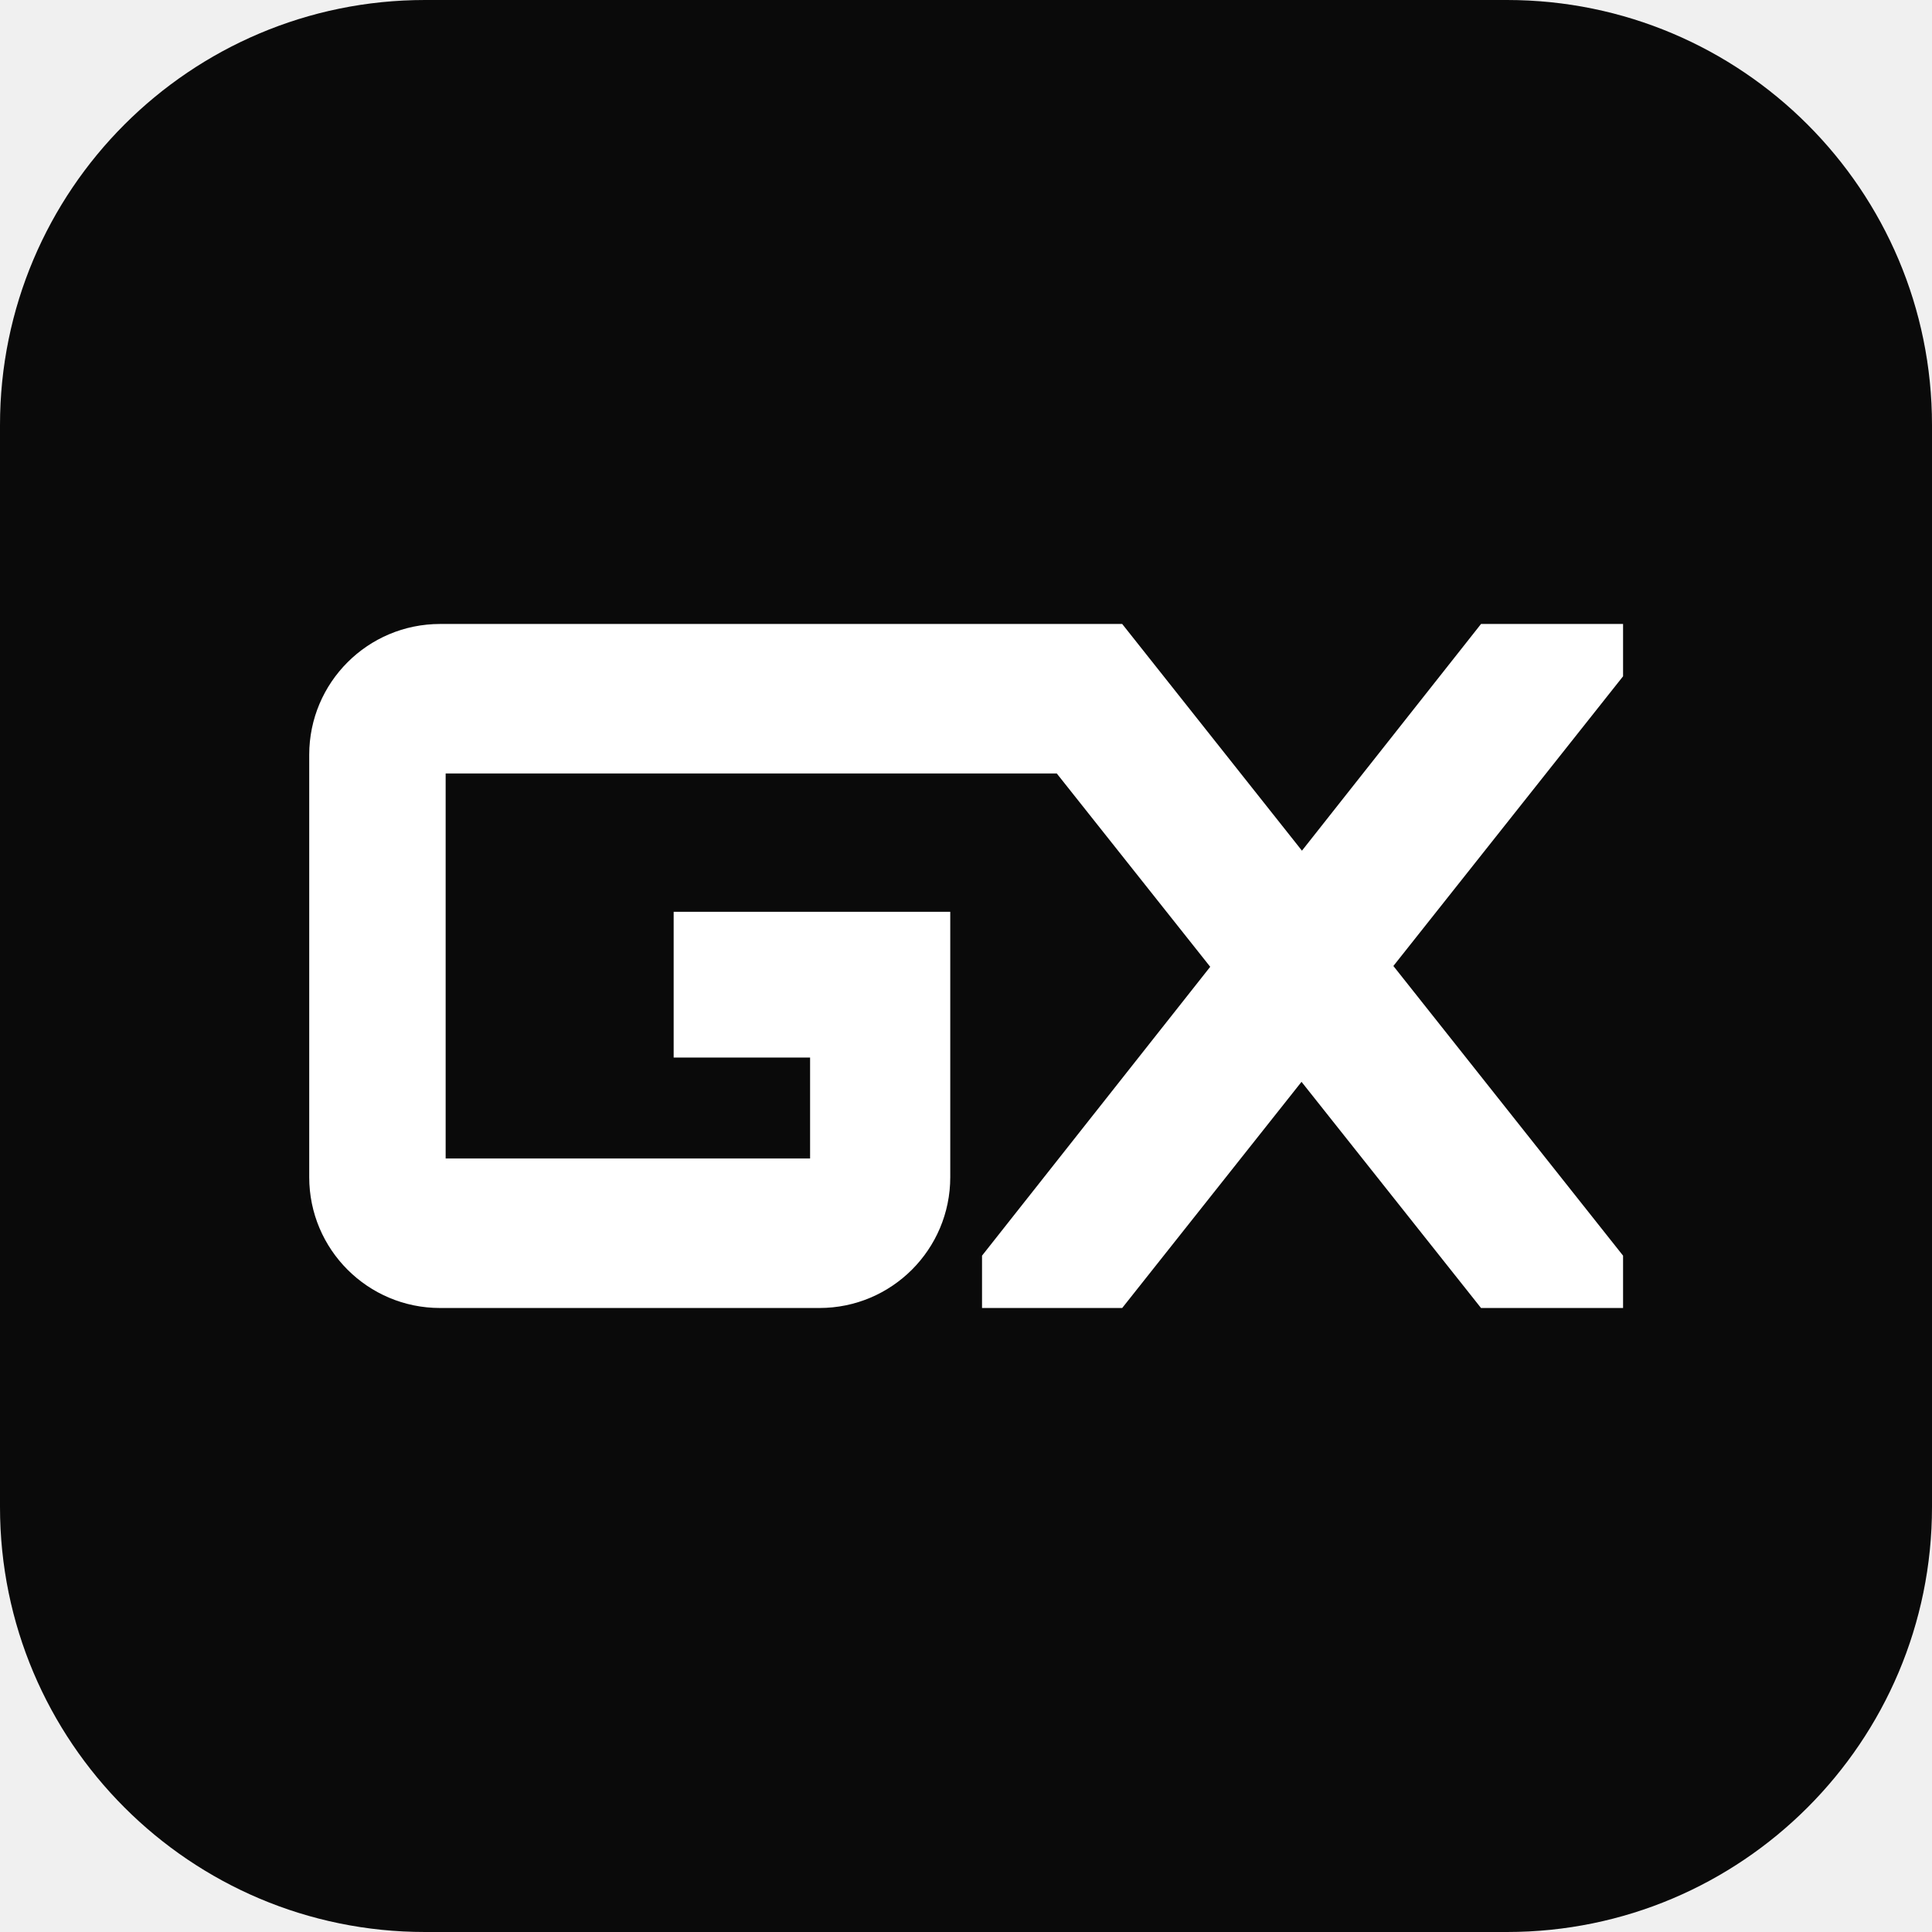
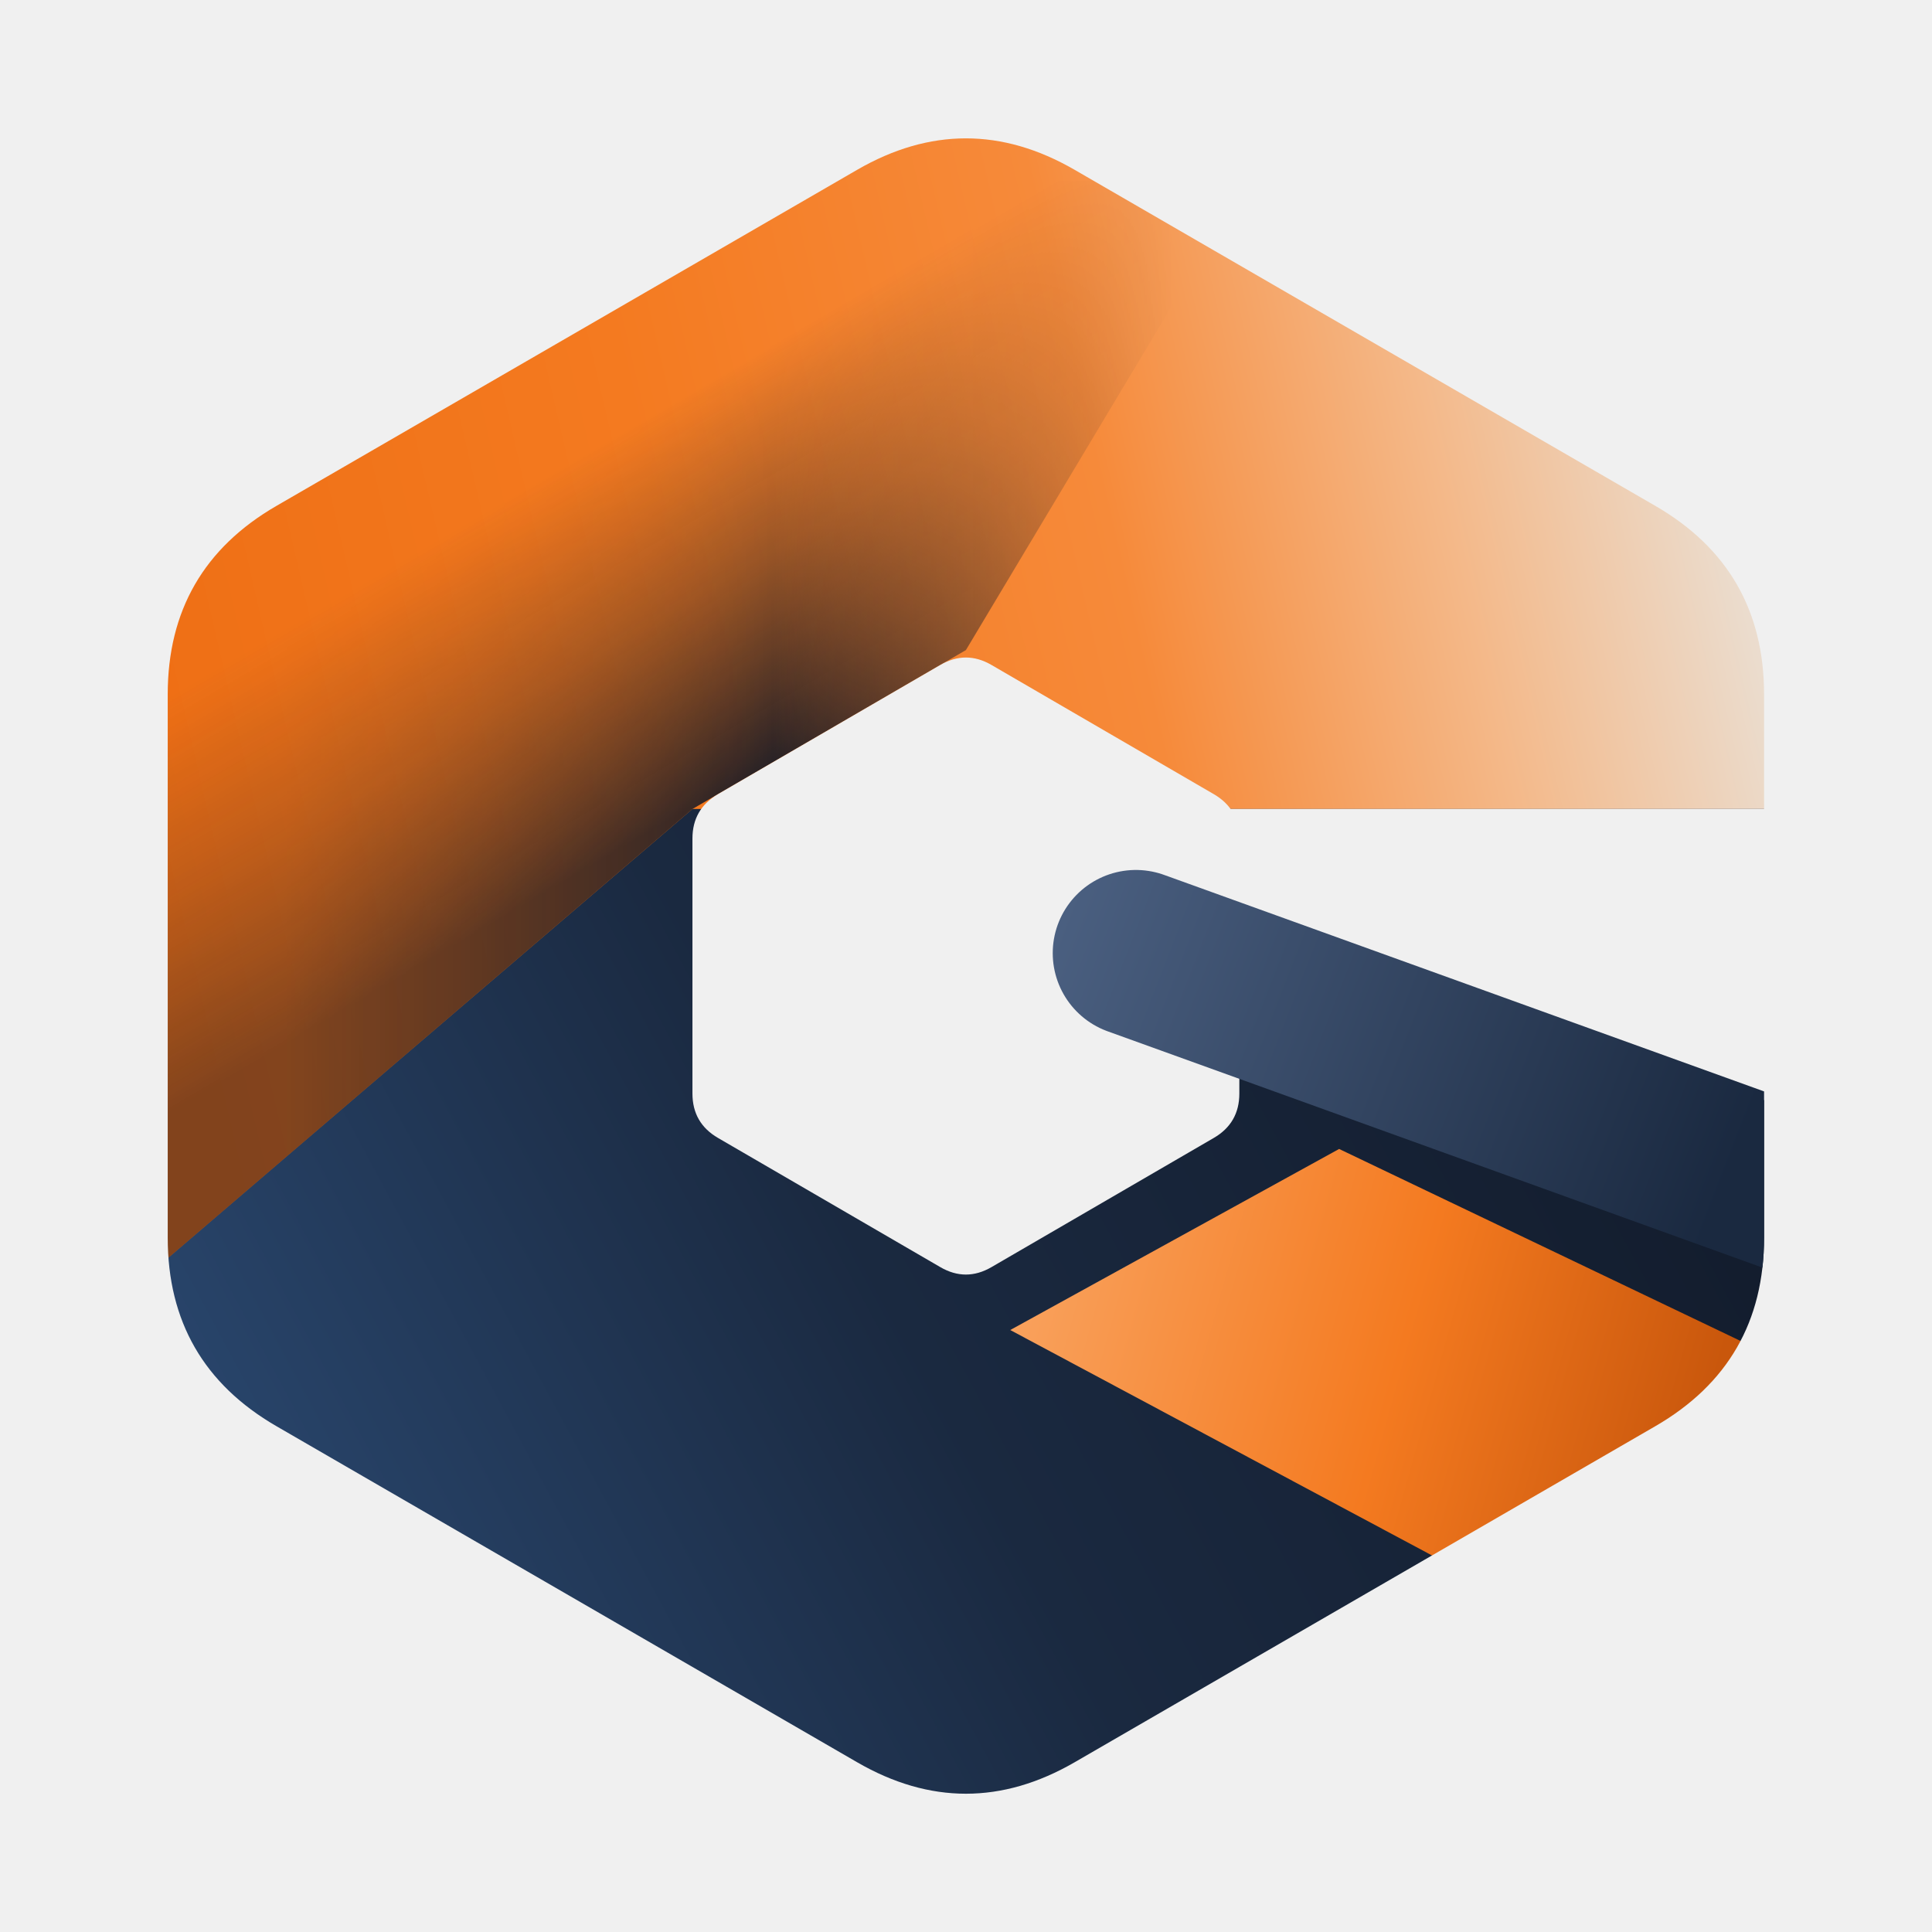
<svg xmlns="http://www.w3.org/2000/svg" viewBox="0 0 64 64">
-   <rect width="64" height="64" rx="14.08" fill="#0A0A0A" />
-   <path fill="#FFFFFF" transform="translate(-1.21 -1.37) scale(0.06191)" d="M255 356H620L888 694V722H812L585 436H258V642H453V588H380V510H528V652A70 70 0 0 1 458 722H255A70 70 0 0 1 185 652V426A70 70 0 0 1 255 356ZM812 356H888V384L620 722H545V694Z" />
+   <style>.d{display:none}@media (prefers-color-scheme:dark){.l{display:none}.d{display:inline}}</style>
+   <g class="l">
+     <g transform="translate(-27.25 -8.70) scale(0.12241)">
+       <defs>
+         <mask id="fl-ring" maskUnits="userSpaceOnUse" x="258" y="92" width="452" height="481">
+           <path d="M454.57 117.03Q484 100 513.43 117.03L670.57 207.97Q700 225 700 259L700 406Q700 440 670.57 457.03L513.43 547.97Q484 565 454.57 547.97L297.43 457.03Q268 440 268 406L268 259Q268 225 297.43 207.97Z" fill="#fff" />
+           <path d="M477.08 251.02Q484 247 490.92 251.02L551.08 285.98Q558 290 558 298L558 367Q558 375 551.08 379.02L490.92 413.98Q484 418 477.08 413.98L416.92 379.02Q410 375 410 367L410 298Q410 290 416.92 285.98Z" fill="#000" />
+           <path d="M548 290H720V376L548 314Z" fill="#000" />
+         </mask>
+         <linearGradient id="fl-navy" gradientUnits="userSpaceOnUse" x1="300" y1="540" x2="690" y2="330">
+           <stop offset="0" stop-color="#2A4870" />
+           <stop offset=".45" stop-color="#1A2940" />
+           <stop offset="1" stop-color="#121B2B" />
+         </linearGradient>
+         <linearGradient id="fl-orange" gradientUnits="userSpaceOnUse" x1="268" y1="330" x2="700" y2="230">
+           <stop offset="0" stop-color="#EE6E14" />
+           <stop offset=".35" stop-color="#F47A20" />
+           <stop offset=".62" stop-color="#F68A3A" />
+           <stop offset=".82" stop-color="#F4B888" />
+           <stop offset="1" stop-color="#EADFD3" />
+         </linearGradient>
+         <linearGradient id="fl-fold" gradientUnits="userSpaceOnUse" x1="447" y1="268" x2="398" y2="184">
+           <stop offset="0" stop-color="#0E1626" stop-opacity=".88" />
+           <stop offset=".5" stop-color="#0E1626" stop-opacity=".4" />
+           <stop offset="1" stop-color="#0E1626" stop-opacity="0" />
+         </linearGradient>
+         <linearGradient id="fl-foldfade" gradientUnits="userSpaceOnUse" x1="300" y1="0" x2="540" y2="0">
+           <stop offset="0" stop-color="#fff" stop-opacity=".55" />
+           <stop offset=".55" stop-color="#fff" />
+           <stop offset="1" stop-color="#fff" stop-opacity="0" />
+         </linearGradient>
+         <mask id="fl-foldmask" maskUnits="userSpaceOnUse" x="258" y="92" width="452" height="481">
+           <rect x="258" y="92" width="452" height="481" fill="url(#fl-foldfade)" />
+         </mask>
+         <clipPath id="fl-hex">
+           <path d="M454.57 117.03Q484 100 513.43 117.03L670.57 207.97Q700 225 700 259L700 406Q700 440 670.57 457.03L513.43 547.97Q484 565 454.57 547.97L297.43 457.03Q268 440 268 406L268 259Q268 225 297.43 207.97Z" />
+         </clipPath>
+         <linearGradient id="fl-accent" gradientUnits="userSpaceOnUse" x1="500" y1="420" x2="680" y2="470">
+           <stop offset="0" stop-color="#F9A15C" />
+           <stop offset=".55" stop-color="#F47A20" />
+           <stop offset="1" stop-color="#C9570C" />
+         </linearGradient>
+         <linearGradient id="fl-bar" gradientUnits="userSpaceOnUse" x1="510" y1="320" x2="690" y2="390">
+           <stop offset="0" stop-color="#4A5F80" />
+           <stop offset="1" stop-color="#1A2940" />
+         </linearGradient>
+       </defs>
+       <g mask="url(#fl-ring)">
+         <rect x="258" y="92" width="452" height="481" fill="url(#fl-navy)" />
+         <path d="M250 90H720V290H410L250 427Z" fill="url(#fl-orange)" />
+         <path d="M410 290L484 247L560 120L250 120L250 427Z" fill="url(#fl-fold)" mask="url(#fl-foldmask)" />
+         <path d="M496 431L585 382L700 437V455L612 493Z" fill="url(#fl-accent)" />
+       </g>
+       <path d="M530 329L760 412" clip-path="url(#fl-hex)" stroke="url(#fl-bar)" stroke-width="45" stroke-linecap="round" />
+     </g>
+   </g>
+   <g class="d">
+     <g transform="translate(-27.25 -8.70) scale(0.12241)">
+       <defs>
+         <mask id="fd-ring" maskUnits="userSpaceOnUse" x="258" y="92" width="452" height="481">
+           <path d="M454.57 117.03Q484 100 513.43 117.03L670.57 207.97Q700 225 700 259L700 406Q700 440 670.57 457.03L513.43 547.97Q484 565 454.57 547.97L297.43 457.03Q268 440 268 406L268 259Q268 225 297.43 207.97Z" fill="#fff" />
+           <path d="M477.08 251.02Q484 247 490.92 251.02L551.08 285.98Q558 290 558 298L558 367Q558 375 551.08 379.02L490.92 413.98Q484 418 477.08 413.98L416.92 379.02Q410 375 410 367L410 298Q410 290 416.92 285.98Z" fill="#000" />
+           <path d="M548 290H720V376L548 314Z" fill="#000" />
+         </mask>
+         <linearGradient id="fd-navy" gradientUnits="userSpaceOnUse" x1="300" y1="540" x2="690" y2="330">
+           <stop offset="0" stop-color="#FFFFFF" />
+           <stop offset=".45" stop-color="#E4E9F1" />
+           <stop offset="1" stop-color="#C3CEDF" />
+         </linearGradient>
+         <linearGradient id="fd-orange" gradientUnits="userSpaceOnUse" x1="268" y1="330" x2="700" y2="230">
+           <stop offset="0" stop-color="#EE6E14" />
+           <stop offset=".35" stop-color="#F47A20" />
+           <stop offset=".62" stop-color="#F68A3A" />
+           <stop offset=".82" stop-color="#F4B888" />
+           <stop offset="1" stop-color="#EADFD3" />
+         </linearGradient>
+         <linearGradient id="fd-fold" gradientUnits="userSpaceOnUse" x1="447" y1="268" x2="398" y2="184">
+           <stop offset="0" stop-color="#0E1626" stop-opacity=".88" />
+           <stop offset=".5" stop-color="#0E1626" stop-opacity=".4" />
+           <stop offset="1" stop-color="#0E1626" stop-opacity="0" />
+         </linearGradient>
+         <linearGradient id="fd-foldfade" gradientUnits="userSpaceOnUse" x1="300" y1="0" x2="540" y2="0">
+           <stop offset="0" stop-color="#fff" stop-opacity=".55" />
+           <stop offset=".55" stop-color="#fff" />
+           <stop offset="1" stop-color="#fff" stop-opacity="0" />
+         </linearGradient>
+         <mask id="fd-foldmask" maskUnits="userSpaceOnUse" x="258" y="92" width="452" height="481">
+           <rect x="258" y="92" width="452" height="481" fill="url(#fd-foldfade)" />
+         </mask>
+         <clipPath id="fd-hex">
+           <path d="M454.57 117.03Q484 100 513.43 117.03L670.57 207.97Q700 225 700 259L700 406Q700 440 670.57 457.03L513.43 547.97Q484 565 454.57 547.97L297.43 457.03Q268 440 268 406L268 259Q268 225 297.43 207.97Z" />
+         </clipPath>
+         <linearGradient id="fd-accent" gradientUnits="userSpaceOnUse" x1="500" y1="420" x2="680" y2="470">
+           <stop offset="0" stop-color="#F9A15C" />
+           <stop offset=".55" stop-color="#F47A20" />
+           <stop offset="1" stop-color="#C9570C" />
+         </linearGradient>
+         <linearGradient id="fd-bar" gradientUnits="userSpaceOnUse" x1="510" y1="320" x2="690" y2="390">
+           <stop offset="0" stop-color="#FFFFFF" />
+           <stop offset="1" stop-color="#CBD5E4" />
+         </linearGradient>
+       </defs>
+       <g mask="url(#fd-ring)">
+         <rect x="258" y="92" width="452" height="481" fill="url(#fd-navy)" />
+         <path d="M250 90H720V290H410L250 427Z" fill="url(#fd-orange)" />
+         <path d="M410 290L484 247L560 120L250 120L250 427Z" fill="url(#fd-fold)" mask="url(#fd-foldmask)" />
+         <path d="M496 431L585 382L700 437V455L612 493Z" fill="url(#fd-accent)" />
+       </g>
+       <path d="M530 329L760 412" clip-path="url(#fd-hex)" stroke="url(#fd-bar)" stroke-width="45" stroke-linecap="round" />
+     </g>
+   </g>
</svg>
